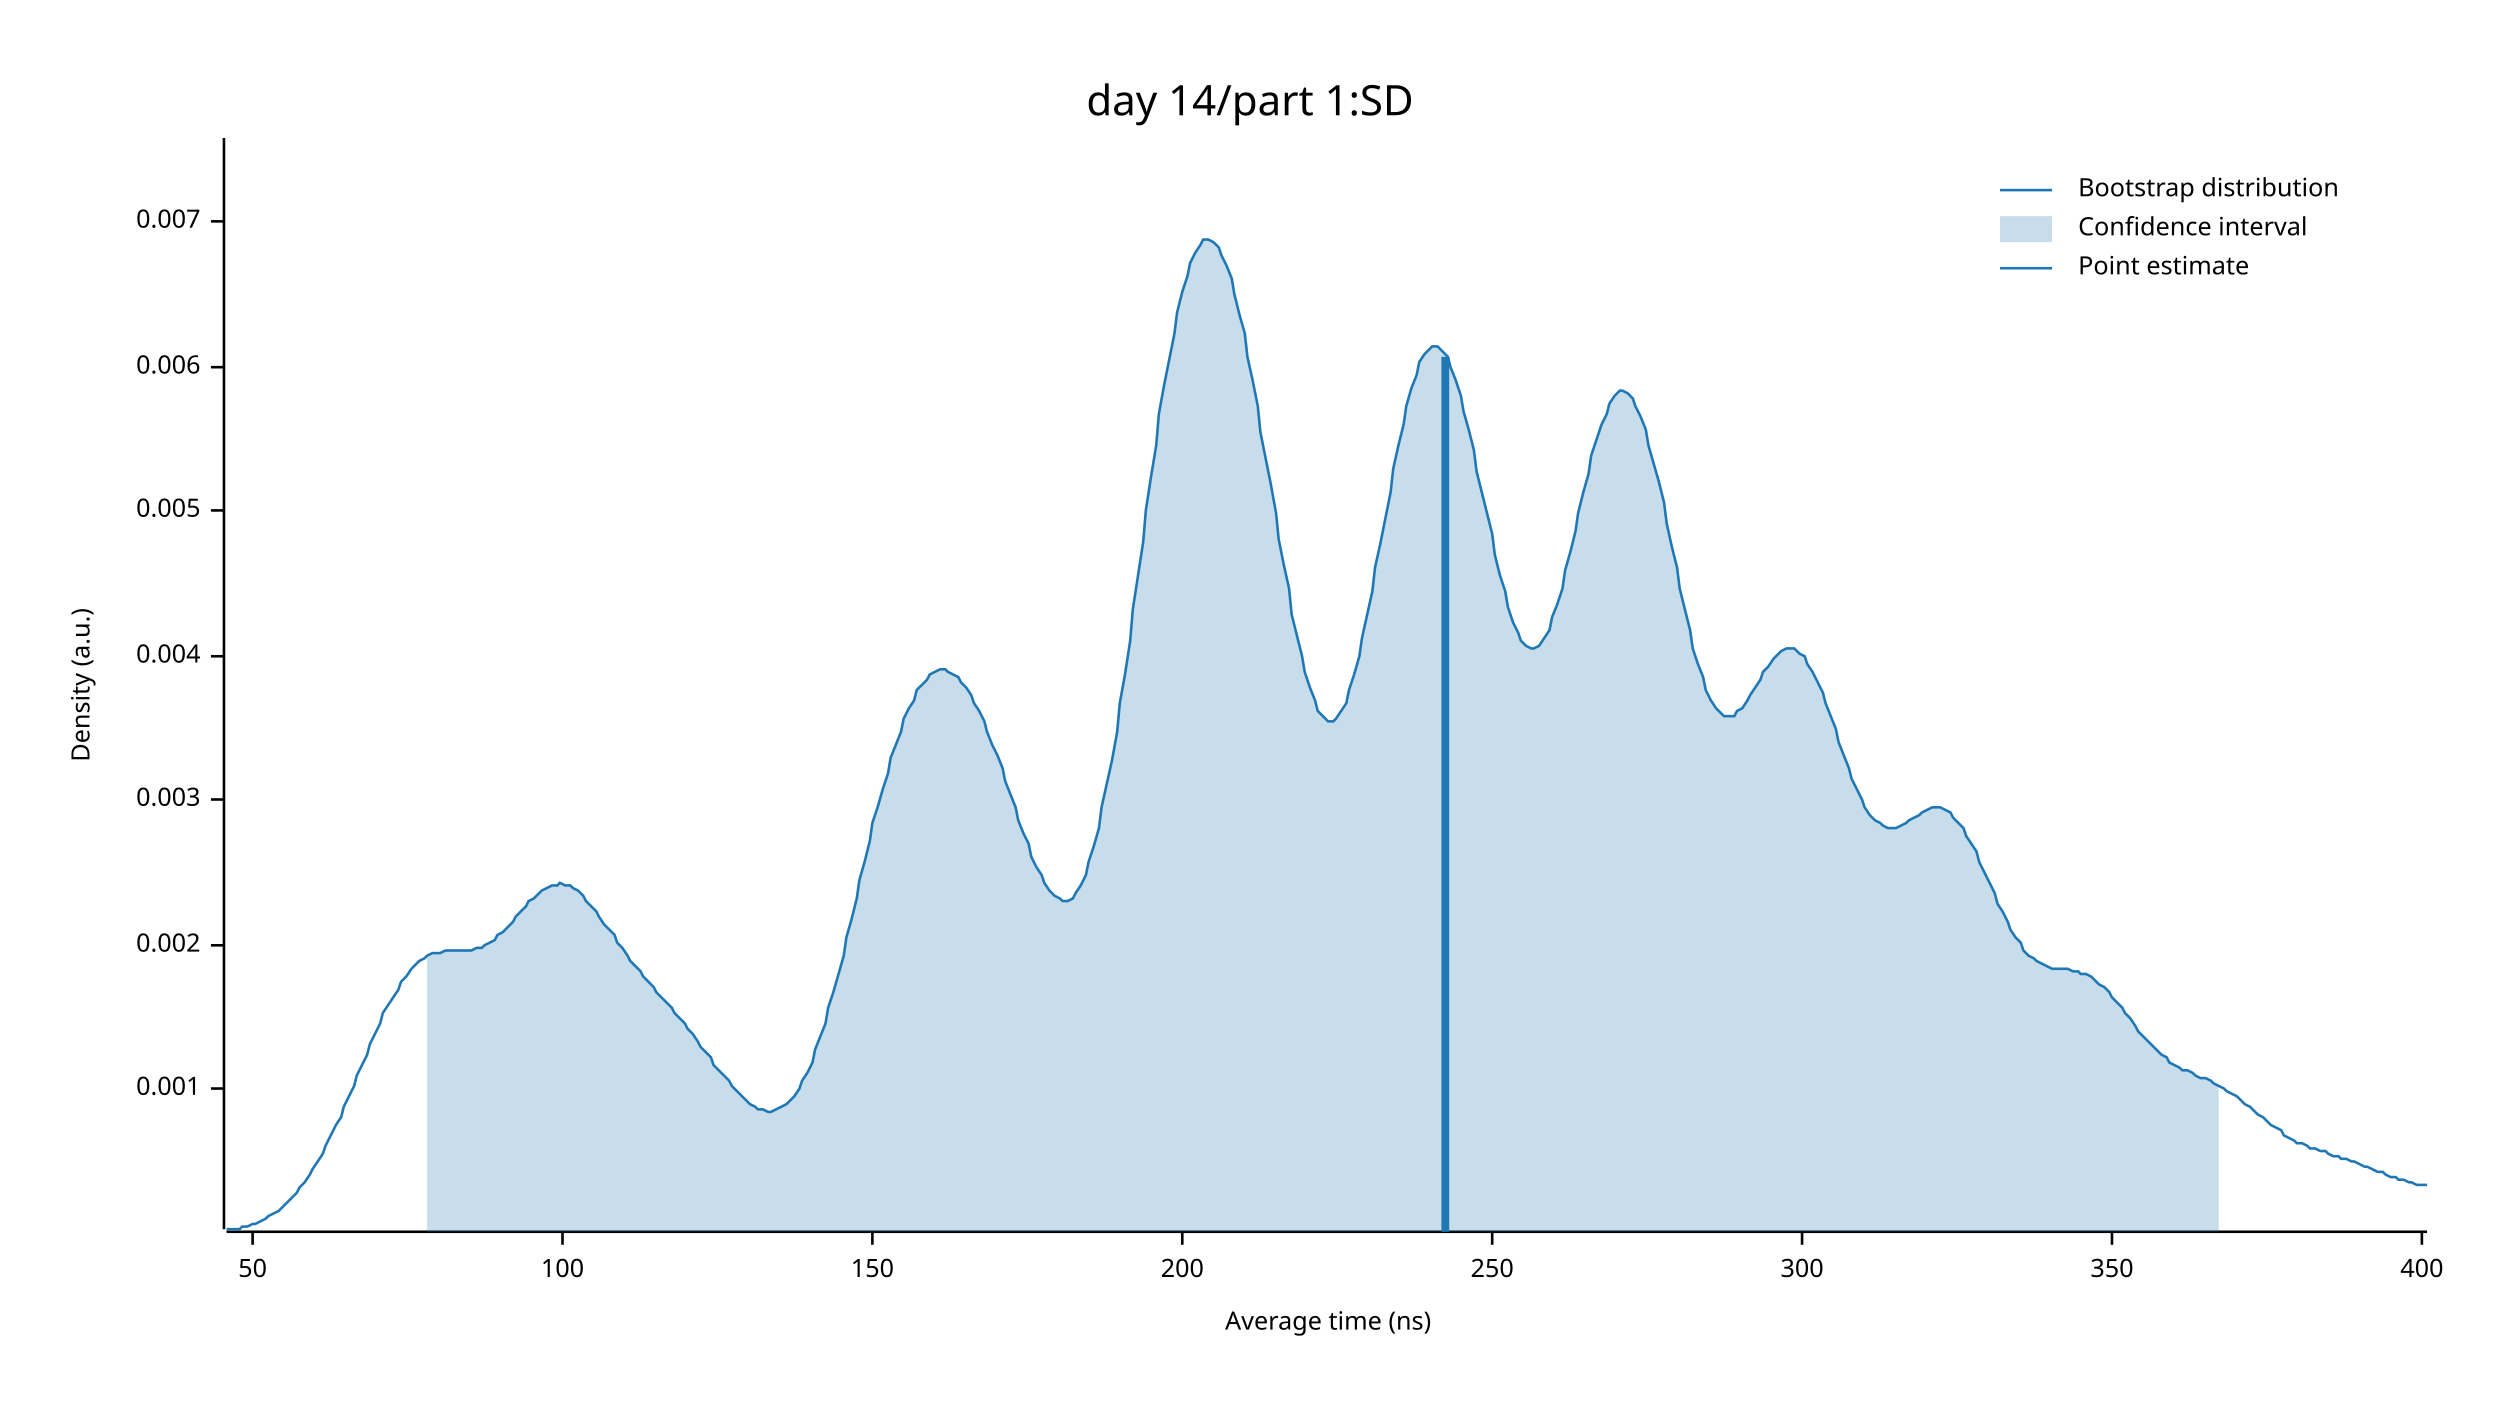
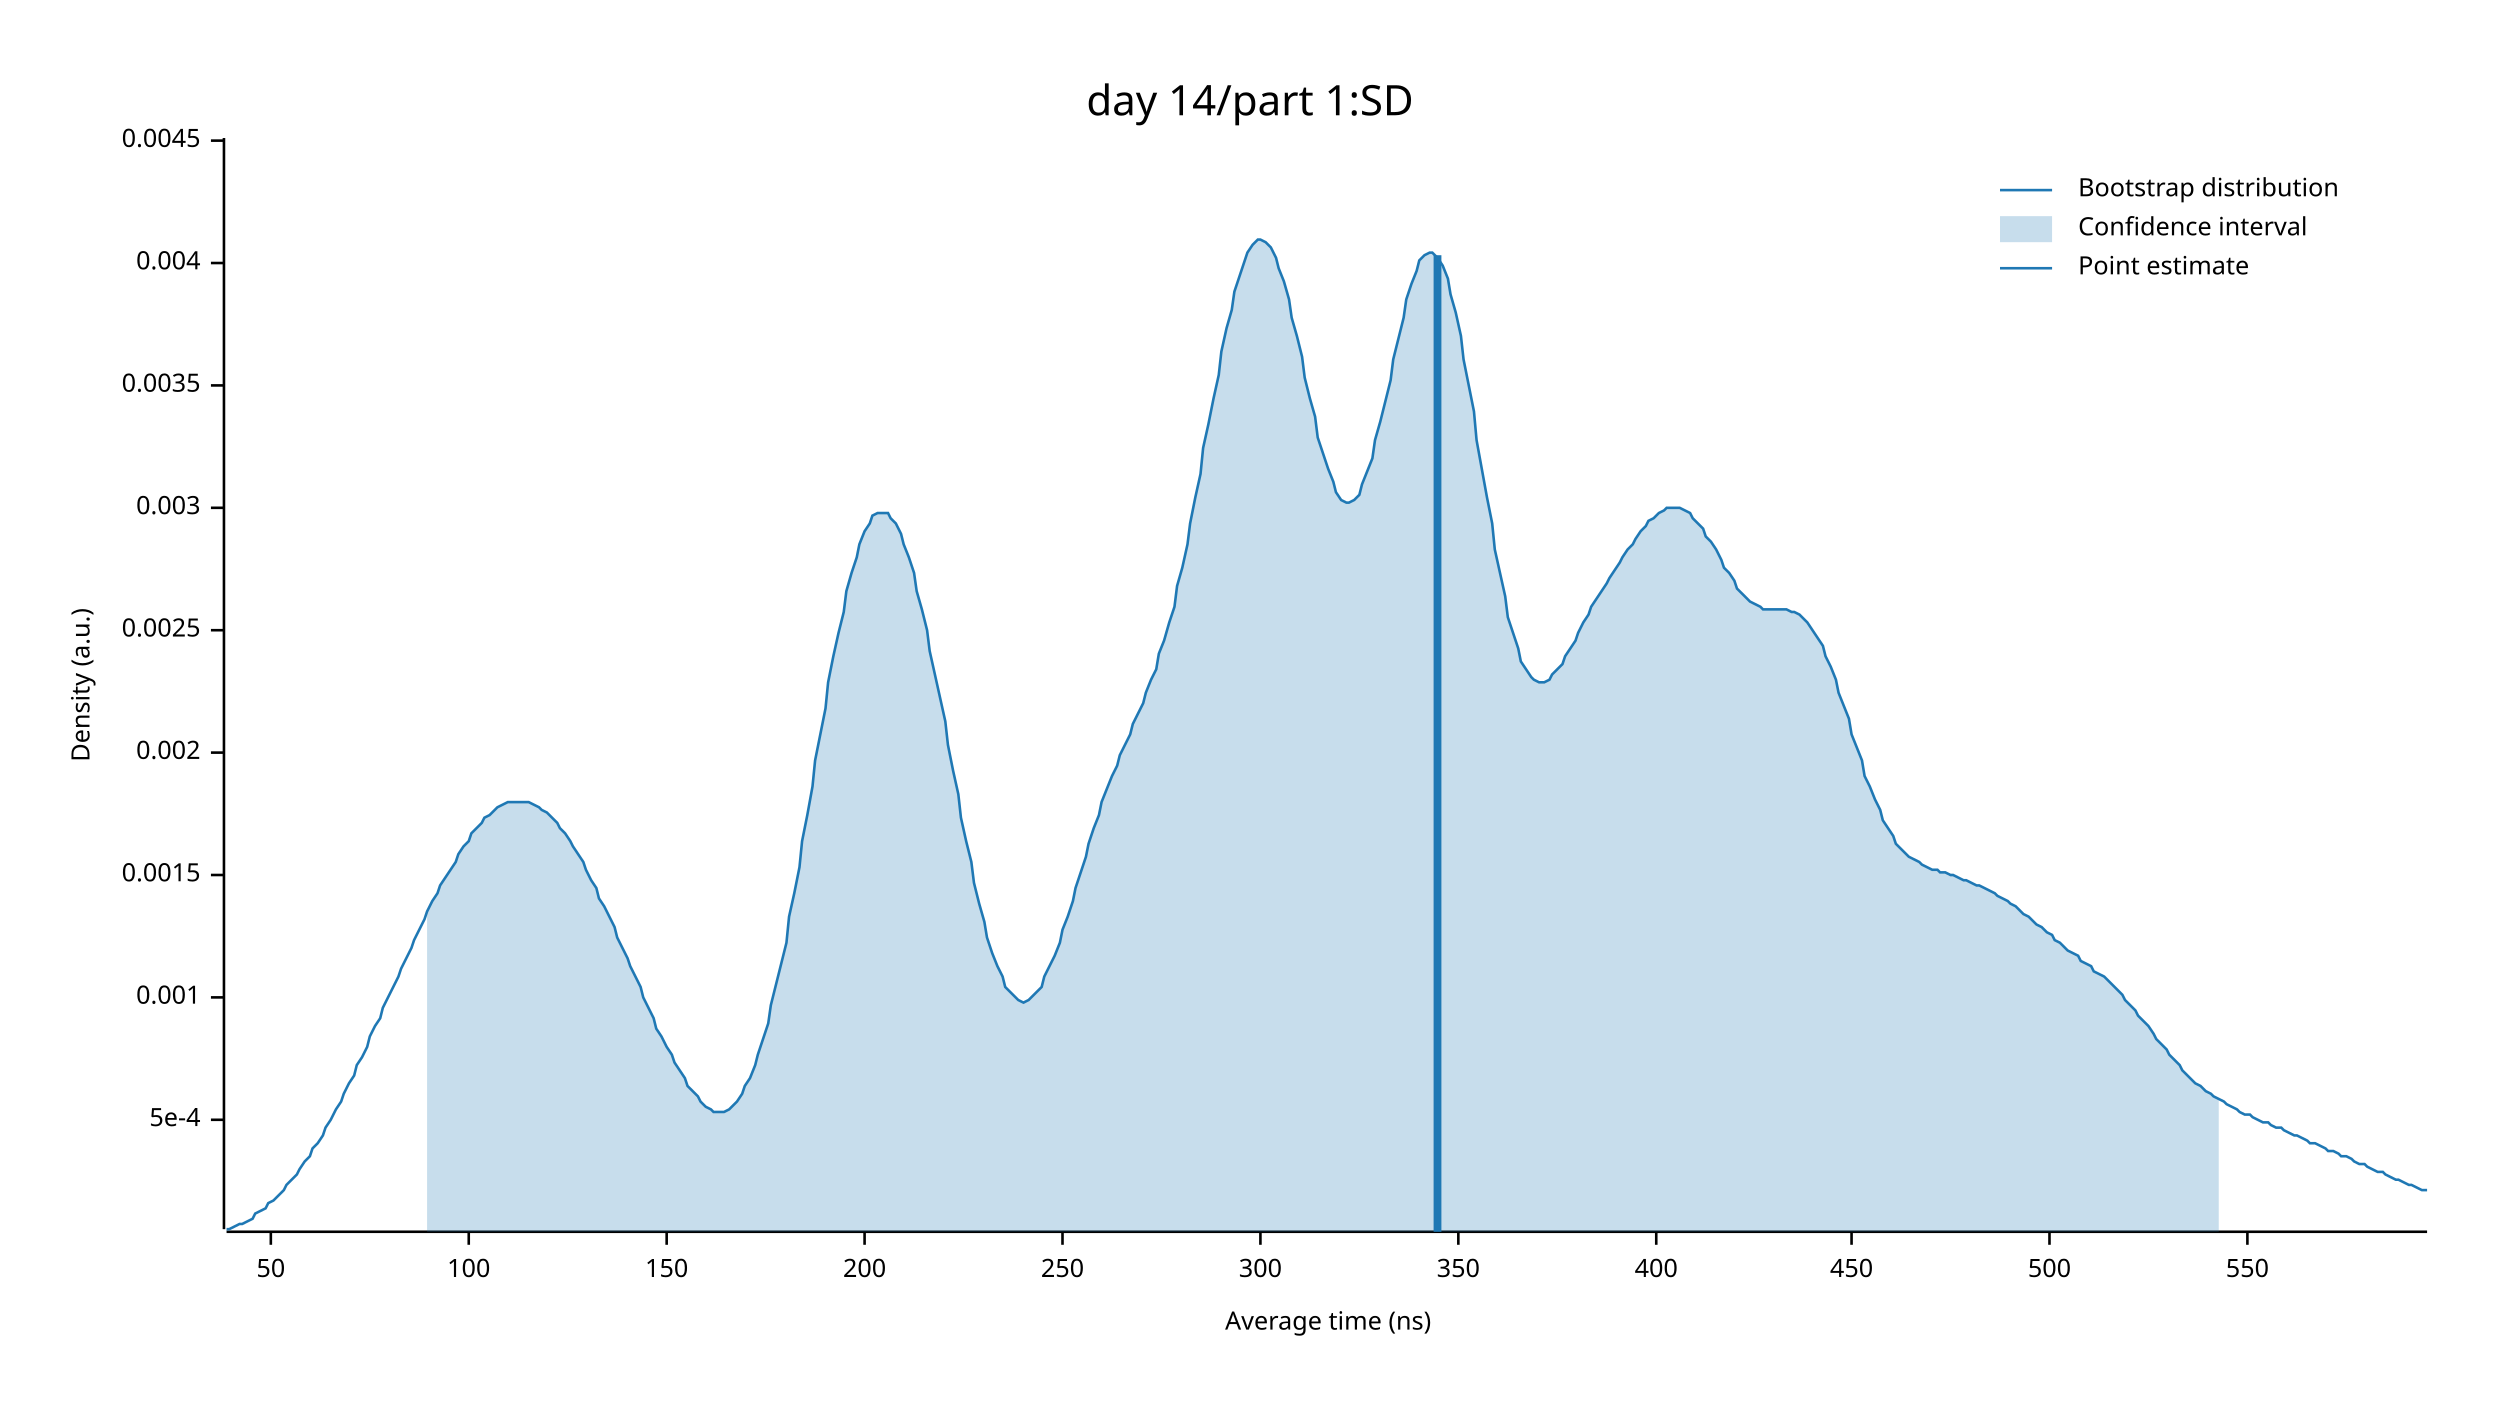
<svg xmlns="http://www.w3.org/2000/svg" width="960" height="540" viewBox="0 0 960 540">
  <text x="480" y="32" dy="0.76em" text-anchor="middle" font-family="sans-serif" font-size="16.129" opacity="1" fill="#000000">
day 14/part 1:SD
</text>
  <text x="27" y="263" dy="0.76em" text-anchor="middle" font-family="sans-serif" font-size="9.677" opacity="1" fill="#000000" transform="rotate(270, 27, 263)">
Density (a.u.)
</text>
  <text x="510" y="513" dy="-0.5ex" text-anchor="middle" font-family="sans-serif" font-size="9.677" opacity="1" fill="#000000">
Average time (ns)
</text>
  <polyline fill="none" opacity="1" stroke="#000000" stroke-width="1" points="86,53 86,472 " />
-   <text x="77" y="418" dy="0.5ex" text-anchor="end" font-family="sans-serif" font-size="9.677" opacity="1" fill="#000000">
+   <text x="77" y="430" dy="0.5ex" text-anchor="end" font-family="sans-serif" font-size="9.677" opacity="1" fill="#000000">
+ 5e-4
+ </text>
+   <polyline fill="none" opacity="1" stroke="#000000" stroke-width="1" points="81,430 86,430 " />
+   <text x="77" y="383" dy="0.5ex" text-anchor="end" font-family="sans-serif" font-size="9.677" opacity="1" fill="#000000">
0.001
</text>
-   <polyline fill="none" opacity="1" stroke="#000000" stroke-width="1" points="81,418 86,418 " />
-   <text x="77" y="363" dy="0.5ex" text-anchor="end" font-family="sans-serif" font-size="9.677" opacity="1" fill="#000000">
+   <polyline fill="none" opacity="1" stroke="#000000" stroke-width="1" points="81,383 86,383 " />
+   <text x="77" y="336" dy="0.5ex" text-anchor="end" font-family="sans-serif" font-size="9.677" opacity="1" fill="#000000">
+ 0.0015
+ </text>
+   <polyline fill="none" opacity="1" stroke="#000000" stroke-width="1" points="81,336 86,336 " />
+   <text x="77" y="289" dy="0.5ex" text-anchor="end" font-family="sans-serif" font-size="9.677" opacity="1" fill="#000000">
0.002
</text>
-   <polyline fill="none" opacity="1" stroke="#000000" stroke-width="1" points="81,363 86,363 " />
-   <text x="77" y="307" dy="0.5ex" text-anchor="end" font-family="sans-serif" font-size="9.677" opacity="1" fill="#000000">
+   <polyline fill="none" opacity="1" stroke="#000000" stroke-width="1" points="81,289 86,289 " />
+   <text x="77" y="242" dy="0.5ex" text-anchor="end" font-family="sans-serif" font-size="9.677" opacity="1" fill="#000000">
+ 0.0025
+ </text>
+   <polyline fill="none" opacity="1" stroke="#000000" stroke-width="1" points="81,242 86,242 " />
+   <text x="77" y="195" dy="0.5ex" text-anchor="end" font-family="sans-serif" font-size="9.677" opacity="1" fill="#000000">
0.003
</text>
-   <polyline fill="none" opacity="1" stroke="#000000" stroke-width="1" points="81,307 86,307 " />
-   <text x="77" y="252" dy="0.5ex" text-anchor="end" font-family="sans-serif" font-size="9.677" opacity="1" fill="#000000">
+   <polyline fill="none" opacity="1" stroke="#000000" stroke-width="1" points="81,195 86,195 " />
+   <text x="77" y="148" dy="0.5ex" text-anchor="end" font-family="sans-serif" font-size="9.677" opacity="1" fill="#000000">
+ 0.0035
+ </text>
+   <polyline fill="none" opacity="1" stroke="#000000" stroke-width="1" points="81,148 86,148 " />
+   <text x="77" y="101" dy="0.5ex" text-anchor="end" font-family="sans-serif" font-size="9.677" opacity="1" fill="#000000">
0.004
</text>
-   <polyline fill="none" opacity="1" stroke="#000000" stroke-width="1" points="81,252 86,252 " />
-   <text x="77" y="196" dy="0.5ex" text-anchor="end" font-family="sans-serif" font-size="9.677" opacity="1" fill="#000000">
- 0.005
+   <polyline fill="none" opacity="1" stroke="#000000" stroke-width="1" points="81,101 86,101 " />
+   <text x="77" y="54" dy="0.5ex" text-anchor="end" font-family="sans-serif" font-size="9.677" opacity="1" fill="#000000">
+ 0.0045
</text>
-   <polyline fill="none" opacity="1" stroke="#000000" stroke-width="1" points="81,196 86,196 " />
-   <text x="77" y="141" dy="0.5ex" text-anchor="end" font-family="sans-serif" font-size="9.677" opacity="1" fill="#000000">
- 0.006
- </text>
-   <polyline fill="none" opacity="1" stroke="#000000" stroke-width="1" points="81,141 86,141 " />
-   <text x="77" y="85" dy="0.5ex" text-anchor="end" font-family="sans-serif" font-size="9.677" opacity="1" fill="#000000">
- 0.007
- </text>
-   <polyline fill="none" opacity="1" stroke="#000000" stroke-width="1" points="81,85 86,85 " />
+   <polyline fill="none" opacity="1" stroke="#000000" stroke-width="1" points="81,54 86,54 " />
  <polyline fill="none" opacity="1" stroke="#000000" stroke-width="1" points="87,473 932,473 " />
-   <text x="97" y="483" dy="0.76em" text-anchor="middle" font-family="sans-serif" font-size="9.677" opacity="1" fill="#000000">
+   <text x="104" y="483" dy="0.76em" text-anchor="middle" font-family="sans-serif" font-size="9.677" opacity="1" fill="#000000">
50
</text>
-   <polyline fill="none" opacity="1" stroke="#000000" stroke-width="1" points="97,473 97,478 " />
-   <text x="216" y="483" dy="0.76em" text-anchor="middle" font-family="sans-serif" font-size="9.677" opacity="1" fill="#000000">
+   <polyline fill="none" opacity="1" stroke="#000000" stroke-width="1" points="104,473 104,478 " />
+   <text x="180" y="483" dy="0.76em" text-anchor="middle" font-family="sans-serif" font-size="9.677" opacity="1" fill="#000000">
100
</text>
-   <polyline fill="none" opacity="1" stroke="#000000" stroke-width="1" points="216,473 216,478 " />
-   <text x="335" y="483" dy="0.76em" text-anchor="middle" font-family="sans-serif" font-size="9.677" opacity="1" fill="#000000">
+   <polyline fill="none" opacity="1" stroke="#000000" stroke-width="1" points="180,473 180,478 " />
+   <text x="256" y="483" dy="0.76em" text-anchor="middle" font-family="sans-serif" font-size="9.677" opacity="1" fill="#000000">
150
</text>
-   <polyline fill="none" opacity="1" stroke="#000000" stroke-width="1" points="335,473 335,478 " />
-   <text x="454" y="483" dy="0.76em" text-anchor="middle" font-family="sans-serif" font-size="9.677" opacity="1" fill="#000000">
+   <polyline fill="none" opacity="1" stroke="#000000" stroke-width="1" points="256,473 256,478 " />
+   <text x="332" y="483" dy="0.76em" text-anchor="middle" font-family="sans-serif" font-size="9.677" opacity="1" fill="#000000">
200
</text>
-   <polyline fill="none" opacity="1" stroke="#000000" stroke-width="1" points="454,473 454,478 " />
-   <text x="573" y="483" dy="0.76em" text-anchor="middle" font-family="sans-serif" font-size="9.677" opacity="1" fill="#000000">
+   <polyline fill="none" opacity="1" stroke="#000000" stroke-width="1" points="332,473 332,478 " />
+   <text x="408" y="483" dy="0.76em" text-anchor="middle" font-family="sans-serif" font-size="9.677" opacity="1" fill="#000000">
250
</text>
-   <polyline fill="none" opacity="1" stroke="#000000" stroke-width="1" points="573,473 573,478 " />
-   <text x="692" y="483" dy="0.76em" text-anchor="middle" font-family="sans-serif" font-size="9.677" opacity="1" fill="#000000">
+   <polyline fill="none" opacity="1" stroke="#000000" stroke-width="1" points="408,473 408,478 " />
+   <text x="484" y="483" dy="0.76em" text-anchor="middle" font-family="sans-serif" font-size="9.677" opacity="1" fill="#000000">
300
</text>
-   <polyline fill="none" opacity="1" stroke="#000000" stroke-width="1" points="692,473 692,478 " />
-   <text x="811" y="483" dy="0.76em" text-anchor="middle" font-family="sans-serif" font-size="9.677" opacity="1" fill="#000000">
+   <polyline fill="none" opacity="1" stroke="#000000" stroke-width="1" points="484,473 484,478 " />
+   <text x="560" y="483" dy="0.76em" text-anchor="middle" font-family="sans-serif" font-size="9.677" opacity="1" fill="#000000">
350
</text>
-   <polyline fill="none" opacity="1" stroke="#000000" stroke-width="1" points="811,473 811,478 " />
-   <text x="930" y="483" dy="0.76em" text-anchor="middle" font-family="sans-serif" font-size="9.677" opacity="1" fill="#000000">
+   <polyline fill="none" opacity="1" stroke="#000000" stroke-width="1" points="560,473 560,478 " />
+   <text x="636" y="483" dy="0.76em" text-anchor="middle" font-family="sans-serif" font-size="9.677" opacity="1" fill="#000000">
400
</text>
-   <polyline fill="none" opacity="1" stroke="#000000" stroke-width="1" points="930,473 930,478 " />
-   <polyline fill="none" opacity="1" stroke="#1F78B4" stroke-width="1" points="87,472 88,472 90,472 92,472 93,471 95,471 97,470 98,470 100,469 102,468 103,467 105,466 107,465 109,463 110,462 112,460 114,458 115,456 117,454 119,451 120,449 122,446 124,443 125,440 127,436 129,432 131,429 132,425 134,421 136,417 137,413 139,409 141,405 142,401 144,397 146,393 147,389 149,386 151,383 153,380 154,377 156,375 158,372 159,371 161,369 163,368 164,367 166,366 168,366 169,366 171,365 173,365 175,365 176,365 178,365 180,365 181,365 183,364 185,364 186,363 188,362 190,361 191,359 193,358 195,356 197,354 198,352 200,350 202,348 203,346 205,345 207,343 208,342 210,341 212,340 214,340 215,339 217,340 219,340 220,341 222,342 224,344 225,346 227,348 229,350 230,352 232,355 234,357 236,359 237,362 239,364 241,367 242,369 244,371 246,373 247,375 249,377 251,379 252,381 254,383 256,385 258,387 259,389 261,391 263,393 264,395 266,397 268,400 269,402 271,404 273,406 274,409 276,411 278,413 280,415 281,417 283,419 285,421 286,422 288,424 290,425 291,426 293,426 295,427 296,427 298,426 300,425 302,424 303,423 305,421 307,418 308,415 310,412 312,408 313,403 315,398 317,393 318,387 320,381 322,374 324,367 325,360 327,353 329,345 330,338 332,331 334,323 335,316 337,310 339,303 341,297 342,291 344,286 346,281 347,276 349,272 351,269 352,265 354,263 356,261 357,259 359,258 361,257 363,257 364,258 366,259 368,260 369,262 371,264 373,267 374,270 376,273 378,277 379,281 381,286 383,290 385,295 386,300 388,305 390,310 391,315 393,320 395,324 396,329 398,333 400,336 401,339 403,342 405,344 407,345 408,346 410,346 412,345 413,343 415,340 417,336 418,331 420,325 422,318 423,310 425,301 427,292 429,281 430,270 432,259 434,246 435,234 437,221 439,208 440,196 442,183 444,171 445,159 447,148 449,138 451,128 452,120 454,112 456,106 457,101 459,97 461,94 462,92 464,92 466,93 468,95 469,98 471,102 473,107 474,113 476,121 478,128 479,137 481,146 483,156 484,166 486,176 488,186 490,197 491,207 493,217 495,226 496,236 498,244 500,252 501,258 503,264 505,269 506,273 508,275 510,277 512,277 513,276 515,273 517,270 518,265 520,259 522,252 523,245 525,236 527,227 528,218 530,209 532,199 534,189 535,180 537,171 539,163 540,156 542,149 544,144 545,139 547,136 549,134 550,133 552,133 554,135 556,137 557,141 559,146 561,152 562,158 564,165 566,173 567,181 569,189 571,197 573,205 574,213 576,221 578,227 579,233 581,239 583,243 584,246 586,248 588,249 589,249 591,248 593,245 595,242 596,237 598,232 600,226 601,219 603,212 605,204 606,197 608,189 610,182 611,175 613,169 615,163 617,159 618,155 620,152 622,150 623,150 625,151 627,153 628,156 630,160 632,165 633,171 635,178 637,185 639,193 640,201 642,210 644,218 645,226 647,234 649,242 650,249 652,255 654,260 655,265 657,269 659,272 661,274 662,275 664,275 666,275 667,273 669,272 671,269 672,267 674,264 676,261 677,258 679,256 681,253 683,251 684,250 686,249 688,249 689,249 691,251 693,252 694,255 696,258 698,262 700,266 701,270 703,275 705,280 706,285 708,290 710,295 711,299 713,303 715,307 716,310 718,313 720,315 722,316 723,317 725,318 727,318 728,318 730,317 732,316 733,315 735,314 737,313 738,312 740,311 742,310 744,310 745,310 747,311 749,312 750,314 752,316 754,318 755,321 757,324 759,327 760,331 762,335 764,339 766,343 767,347 769,350 771,354 772,357 774,360 776,362 777,365 779,367 781,368 782,369 784,370 786,371 788,372 789,372 791,372 793,372 794,372 796,373 798,373 799,374 801,374 803,375 804,376 806,378 808,379 810,381 811,383 813,385 815,387 816,389 818,391 820,394 821,396 823,398 825,400 827,402 828,403 830,405 832,406 833,408 835,409 837,410 838,411 840,411 842,412 843,413 845,414 847,414 849,415 850,416 852,417 854,418 855,419 857,420 859,421 860,422 862,424 864,425 865,426 867,428 869,429 871,431 872,432 874,433 876,434 877,436 879,437 881,438 882,439 884,439 886,440 887,441 889,441 891,442 893,442 894,443 896,444 898,444 899,445 901,445 903,446 904,446 906,447 908,448 909,448 911,449 913,450 915,450 916,451 918,452 920,452 921,453 923,453 925,454 926,454 928,455 930,455 932,455 " />
-   <polygon opacity="0.25" fill="#1F78B4" points="164,367 166,366 168,366 169,366 171,365 173,365 175,365 176,365 178,365 180,365 181,365 183,364 185,364 186,363 188,362 190,361 191,359 193,358 195,356 197,354 198,352 200,350 202,348 203,346 205,345 207,343 208,342 210,341 212,340 214,340 215,339 217,340 219,340 220,341 222,342 224,344 225,346 227,348 229,350 230,352 232,355 234,357 236,359 237,362 239,364 241,367 242,369 244,371 246,373 247,375 249,377 251,379 252,381 254,383 256,385 258,387 259,389 261,391 263,393 264,395 266,397 268,400 269,402 271,404 273,406 274,409 276,411 278,413 280,415 281,417 283,419 285,421 286,422 288,424 290,425 291,426 293,426 295,427 296,427 298,426 300,425 302,424 303,423 305,421 307,418 308,415 310,412 312,408 313,403 315,398 317,393 318,387 320,381 322,374 324,367 325,360 327,353 329,345 330,338 332,331 334,323 335,316 337,310 339,303 341,297 342,291 344,286 346,281 347,276 349,272 351,269 352,265 354,263 356,261 357,259 359,258 361,257 363,257 364,258 366,259 368,260 369,262 371,264 373,267 374,270 376,273 378,277 379,281 381,286 383,290 385,295 386,300 388,305 390,310 391,315 393,320 395,324 396,329 398,333 400,336 401,339 403,342 405,344 407,345 408,346 410,346 412,345 413,343 415,340 417,336 418,331 420,325 422,318 423,310 425,301 427,292 429,281 430,270 432,259 434,246 435,234 437,221 439,208 440,196 442,183 444,171 445,159 447,148 449,138 451,128 452,120 454,112 456,106 457,101 459,97 461,94 462,92 464,92 466,93 468,95 469,98 471,102 473,107 474,113 476,121 478,128 479,137 481,146 483,156 484,166 486,176 488,186 490,197 491,207 493,217 495,226 496,236 498,244 500,252 501,258 503,264 505,269 506,273 508,275 510,277 512,277 513,276 515,273 517,270 518,265 520,259 522,252 523,245 525,236 527,227 528,218 530,209 532,199 534,189 535,180 537,171 539,163 540,156 542,149 544,144 545,139 547,136 549,134 550,133 552,133 554,135 556,137 557,141 559,146 561,152 562,158 564,165 566,173 567,181 569,189 571,197 573,205 574,213 576,221 578,227 579,233 581,239 583,243 584,246 586,248 588,249 589,249 591,248 593,245 595,242 596,237 598,232 600,226 601,219 603,212 605,204 606,197 608,189 610,182 611,175 613,169 615,163 617,159 618,155 620,152 622,150 623,150 625,151 627,153 628,156 630,160 632,165 633,171 635,178 637,185 639,193 640,201 642,210 644,218 645,226 647,234 649,242 650,249 652,255 654,260 655,265 657,269 659,272 661,274 662,275 664,275 666,275 667,273 669,272 671,269 672,267 674,264 676,261 677,258 679,256 681,253 683,251 684,250 686,249 688,249 689,249 691,251 693,252 694,255 696,258 698,262 700,266 701,270 703,275 705,280 706,285 708,290 710,295 711,299 713,303 715,307 716,310 718,313 720,315 722,316 723,317 725,318 727,318 728,318 730,317 732,316 733,315 735,314 737,313 738,312 740,311 742,310 744,310 745,310 747,311 749,312 750,314 752,316 754,318 755,321 757,324 759,327 760,331 762,335 764,339 766,343 767,347 769,350 771,354 772,357 774,360 776,362 777,365 779,367 781,368 782,369 784,370 786,371 788,372 789,372 791,372 793,372 794,372 796,373 798,373 799,374 801,374 803,375 804,376 806,378 808,379 810,381 811,383 813,385 815,387 816,389 818,391 820,394 821,396 823,398 825,400 827,402 828,403 830,405 832,406 833,408 835,409 837,410 838,411 840,411 842,412 843,413 845,414 847,414 849,415 850,416 852,417 852,473 164,473 " />
-   <polyline fill="none" opacity="1" stroke="#1F78B4" stroke-width="3" points="555,473 555,137 " />
+   <polyline fill="none" opacity="1" stroke="#000000" stroke-width="1" points="636,473 636,478 " />
+   <text x="711" y="483" dy="0.76em" text-anchor="middle" font-family="sans-serif" font-size="9.677" opacity="1" fill="#000000">
+ 450
+ </text>
+   <polyline fill="none" opacity="1" stroke="#000000" stroke-width="1" points="711,473 711,478 " />
+   <text x="787" y="483" dy="0.76em" text-anchor="middle" font-family="sans-serif" font-size="9.677" opacity="1" fill="#000000">
+ 500
+ </text>
+   <polyline fill="none" opacity="1" stroke="#000000" stroke-width="1" points="787,473 787,478 " />
+   <text x="863" y="483" dy="0.76em" text-anchor="middle" font-family="sans-serif" font-size="9.677" opacity="1" fill="#000000">
+ 550
+ </text>
+   <polyline fill="none" opacity="1" stroke="#000000" stroke-width="1" points="863,473 863,478 " />
+   <polyline fill="none" opacity="1" stroke="#1F78B4" stroke-width="1" points="87,472 88,472 90,471 92,470 93,470 95,469 97,468 98,466 100,465 102,464 103,462 105,461 107,459 109,457 110,455 112,453 114,451 115,449 117,446 119,444 120,441 122,439 124,436 125,433 127,430 129,426 131,423 132,420 134,416 136,413 137,409 139,406 141,402 142,398 144,394 146,391 147,387 149,383 151,379 153,375 154,372 156,368 158,364 159,361 161,357 163,353 164,350 166,346 168,343 169,340 171,337 173,334 175,331 176,328 178,325 180,323 181,320 183,318 185,316 186,314 188,313 190,311 191,310 193,309 195,308 197,308 198,308 200,308 202,308 203,308 205,309 207,310 208,311 210,312 212,314 214,316 215,318 217,320 219,323 220,325 222,328 224,331 225,334 227,338 229,341 230,345 232,348 234,352 236,356 237,360 239,364 241,368 242,371 244,375 246,379 247,383 249,387 251,391 252,395 254,398 256,402 258,405 259,408 261,411 263,414 264,417 266,419 268,421 269,423 271,425 273,426 274,427 276,427 278,427 280,426 281,425 283,423 285,420 286,417 288,414 290,409 291,405 293,399 295,393 296,386 298,378 300,370 302,362 303,352 305,343 307,333 308,323 310,313 312,302 313,292 315,282 317,272 318,262 320,252 322,243 324,235 325,227 327,220 329,214 330,209 332,204 334,201 335,198 337,197 339,197 341,197 342,199 344,201 346,205 347,209 349,214 351,220 352,227 354,234 356,242 357,250 359,259 361,268 363,277 364,286 366,296 368,305 369,314 371,323 373,331 374,339 376,347 378,354 379,360 381,366 383,371 385,375 386,379 388,381 390,383 391,384 393,385 395,384 396,383 398,381 400,379 401,375 403,371 405,367 407,362 408,357 410,352 412,346 413,341 415,335 417,329 418,324 420,318 422,313 423,308 425,303 427,298 429,294 430,290 432,286 434,282 435,278 437,274 439,270 440,266 442,261 444,257 445,251 447,246 449,239 451,233 452,225 454,218 456,209 457,201 459,191 461,182 462,172 464,163 466,153 468,144 469,135 471,126 473,119 474,112 476,106 478,100 479,97 481,94 483,92 484,92 486,93 488,95 490,99 491,103 493,108 495,115 496,122 498,129 500,137 501,145 503,153 505,160 506,168 508,174 510,180 512,185 513,189 515,192 517,193 518,193 520,192 522,190 523,186 525,181 527,176 528,169 530,162 532,154 534,146 535,138 537,130 539,122 540,115 542,109 544,104 545,100 547,98 549,97 550,97 552,99 554,102 556,107 557,113 559,120 561,129 562,138 564,148 566,158 567,169 569,180 571,191 573,201 574,211 576,220 578,229 579,237 581,243 583,249 584,254 586,257 588,260 589,261 591,262 593,262 595,261 596,259 598,257 600,255 601,252 603,249 605,246 606,243 608,239 610,236 611,233 613,230 615,227 617,224 618,222 620,219 622,216 623,214 625,211 627,209 628,207 630,204 632,202 633,200 635,199 637,197 639,196 640,195 642,195 644,195 645,195 647,196 649,197 650,199 652,201 654,203 655,206 657,208 659,211 661,215 662,218 664,220 666,223 667,226 669,228 671,230 672,231 674,232 676,233 677,234 679,234 681,234 683,234 684,234 686,234 688,235 689,235 691,236 693,238 694,239 696,242 698,245 700,248 701,252 703,256 705,261 706,266 708,271 710,276 711,282 713,287 715,292 716,298 718,302 720,307 722,311 723,315 725,318 727,321 728,324 730,326 732,328 733,329 735,330 737,331 738,332 740,333 742,334 744,334 745,335 747,335 749,336 750,336 752,337 754,338 755,338 757,339 759,340 760,340 762,341 764,342 766,343 767,344 769,345 771,346 772,347 774,348 776,350 777,351 779,352 781,354 782,355 784,356 786,358 788,359 789,361 791,362 793,364 794,365 796,366 798,367 799,369 801,370 803,371 804,373 806,374 808,375 810,377 811,378 813,380 815,382 816,384 818,386 820,388 821,390 823,392 825,394 827,397 828,399 830,401 832,403 833,405 835,407 837,409 838,411 840,413 842,415 843,416 845,417 847,419 849,420 850,421 852,422 854,423 855,424 857,425 859,426 860,427 862,428 864,428 865,429 867,430 869,431 871,431 872,432 874,433 876,433 877,434 879,435 881,436 882,436 884,437 886,438 887,439 889,439 891,440 893,441 894,442 896,442 898,443 899,444 901,444 903,445 904,446 906,447 908,447 909,448 911,449 913,450 915,450 916,451 918,452 920,453 921,453 923,454 925,455 926,455 928,456 930,457 932,457 " />
+   <polygon opacity="0.25" fill="#1F78B4" points="164,350 166,346 168,343 169,340 171,337 173,334 175,331 176,328 178,325 180,323 181,320 183,318 185,316 186,314 188,313 190,311 191,310 193,309 195,308 197,308 198,308 200,308 202,308 203,308 205,309 207,310 208,311 210,312 212,314 214,316 215,318 217,320 219,323 220,325 222,328 224,331 225,334 227,338 229,341 230,345 232,348 234,352 236,356 237,360 239,364 241,368 242,371 244,375 246,379 247,383 249,387 251,391 252,395 254,398 256,402 258,405 259,408 261,411 263,414 264,417 266,419 268,421 269,423 271,425 273,426 274,427 276,427 278,427 280,426 281,425 283,423 285,420 286,417 288,414 290,409 291,405 293,399 295,393 296,386 298,378 300,370 302,362 303,352 305,343 307,333 308,323 310,313 312,302 313,292 315,282 317,272 318,262 320,252 322,243 324,235 325,227 327,220 329,214 330,209 332,204 334,201 335,198 337,197 339,197 341,197 342,199 344,201 346,205 347,209 349,214 351,220 352,227 354,234 356,242 357,250 359,259 361,268 363,277 364,286 366,296 368,305 369,314 371,323 373,331 374,339 376,347 378,354 379,360 381,366 383,371 385,375 386,379 388,381 390,383 391,384 393,385 395,384 396,383 398,381 400,379 401,375 403,371 405,367 407,362 408,357 410,352 412,346 413,341 415,335 417,329 418,324 420,318 422,313 423,308 425,303 427,298 429,294 430,290 432,286 434,282 435,278 437,274 439,270 440,266 442,261 444,257 445,251 447,246 449,239 451,233 452,225 454,218 456,209 457,201 459,191 461,182 462,172 464,163 466,153 468,144 469,135 471,126 473,119 474,112 476,106 478,100 479,97 481,94 483,92 484,92 486,93 488,95 490,99 491,103 493,108 495,115 496,122 498,129 500,137 501,145 503,153 505,160 506,168 508,174 510,180 512,185 513,189 515,192 517,193 518,193 520,192 522,190 523,186 525,181 527,176 528,169 530,162 532,154 534,146 535,138 537,130 539,122 540,115 542,109 544,104 545,100 547,98 549,97 550,97 552,99 554,102 556,107 557,113 559,120 561,129 562,138 564,148 566,158 567,169 569,180 571,191 573,201 574,211 576,220 578,229 579,237 581,243 583,249 584,254 586,257 588,260 589,261 591,262 593,262 595,261 596,259 598,257 600,255 601,252 603,249 605,246 606,243 608,239 610,236 611,233 613,230 615,227 617,224 618,222 620,219 622,216 623,214 625,211 627,209 628,207 630,204 632,202 633,200 635,199 637,197 639,196 640,195 642,195 644,195 645,195 647,196 649,197 650,199 652,201 654,203 655,206 657,208 659,211 661,215 662,218 664,220 666,223 667,226 669,228 671,230 672,231 674,232 676,233 677,234 679,234 681,234 683,234 684,234 686,234 688,235 689,235 691,236 693,238 694,239 696,242 698,245 700,248 701,252 703,256 705,261 706,266 708,271 710,276 711,282 713,287 715,292 716,298 718,302 720,307 722,311 723,315 725,318 727,321 728,324 730,326 732,328 733,329 735,330 737,331 738,332 740,333 742,334 744,334 745,335 747,335 749,336 750,336 752,337 754,338 755,338 757,339 759,340 760,340 762,341 764,342 766,343 767,344 769,345 771,346 772,347 774,348 776,350 777,351 779,352 781,354 782,355 784,356 786,358 788,359 789,361 791,362 793,364 794,365 796,366 798,367 799,369 801,370 803,371 804,373 806,374 808,375 810,377 811,378 813,380 815,382 816,384 818,386 820,388 821,390 823,392 825,394 827,397 828,399 830,401 832,403 833,405 835,407 837,409 838,411 840,413 842,415 843,416 845,417 847,419 849,420 850,421 852,422 852,473 164,473 " />
+   <polyline fill="none" opacity="1" stroke="#1F78B4" stroke-width="3" points="552,473 552,98 " />
  <text x="798" y="68" dy="0.76em" text-anchor="start" font-family="sans-serif" font-size="9.677" opacity="1" fill="#000000">
Bootstrap distribution
</text>
  <text x="798" y="83" dy="0.76em" text-anchor="start" font-family="sans-serif" font-size="9.677" opacity="1" fill="#000000">
Confidence interval
</text>
  <text x="798" y="98" dy="0.76em" text-anchor="start" font-family="sans-serif" font-size="9.677" opacity="1" fill="#000000">
Point estimate
</text>
  <polyline fill="none" opacity="1" stroke="#1F78B4" stroke-width="1" points="768,73 788,73 " />
  <rect x="768" y="83" width="20" height="10" opacity="0.25" fill="#1F78B4" stroke="none" />
  <polyline fill="none" opacity="1" stroke="#1F78B4" stroke-width="1" points="768,103 788,103 " />
</svg>
